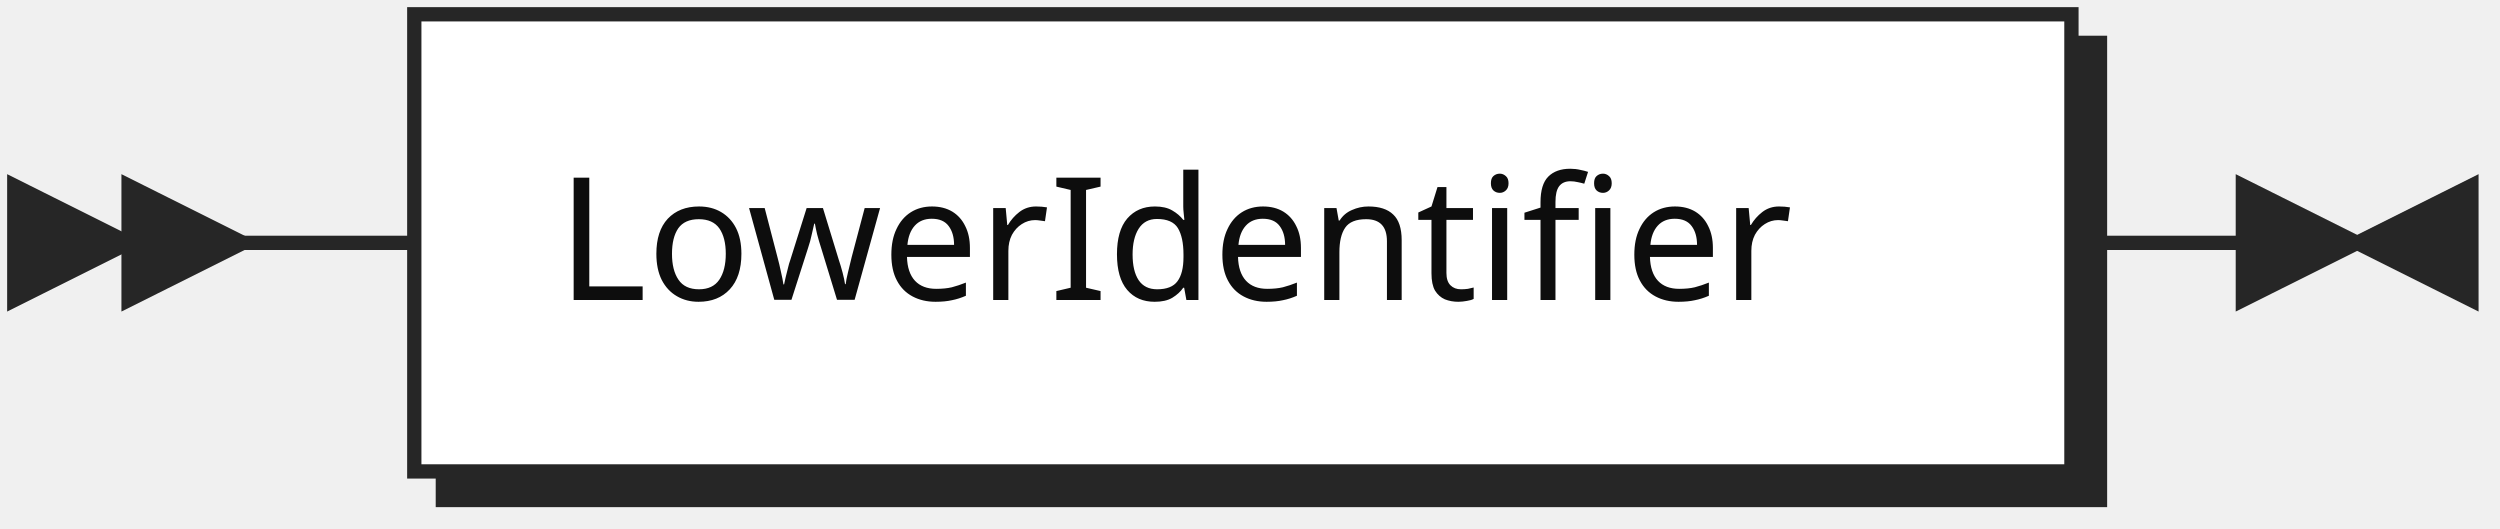
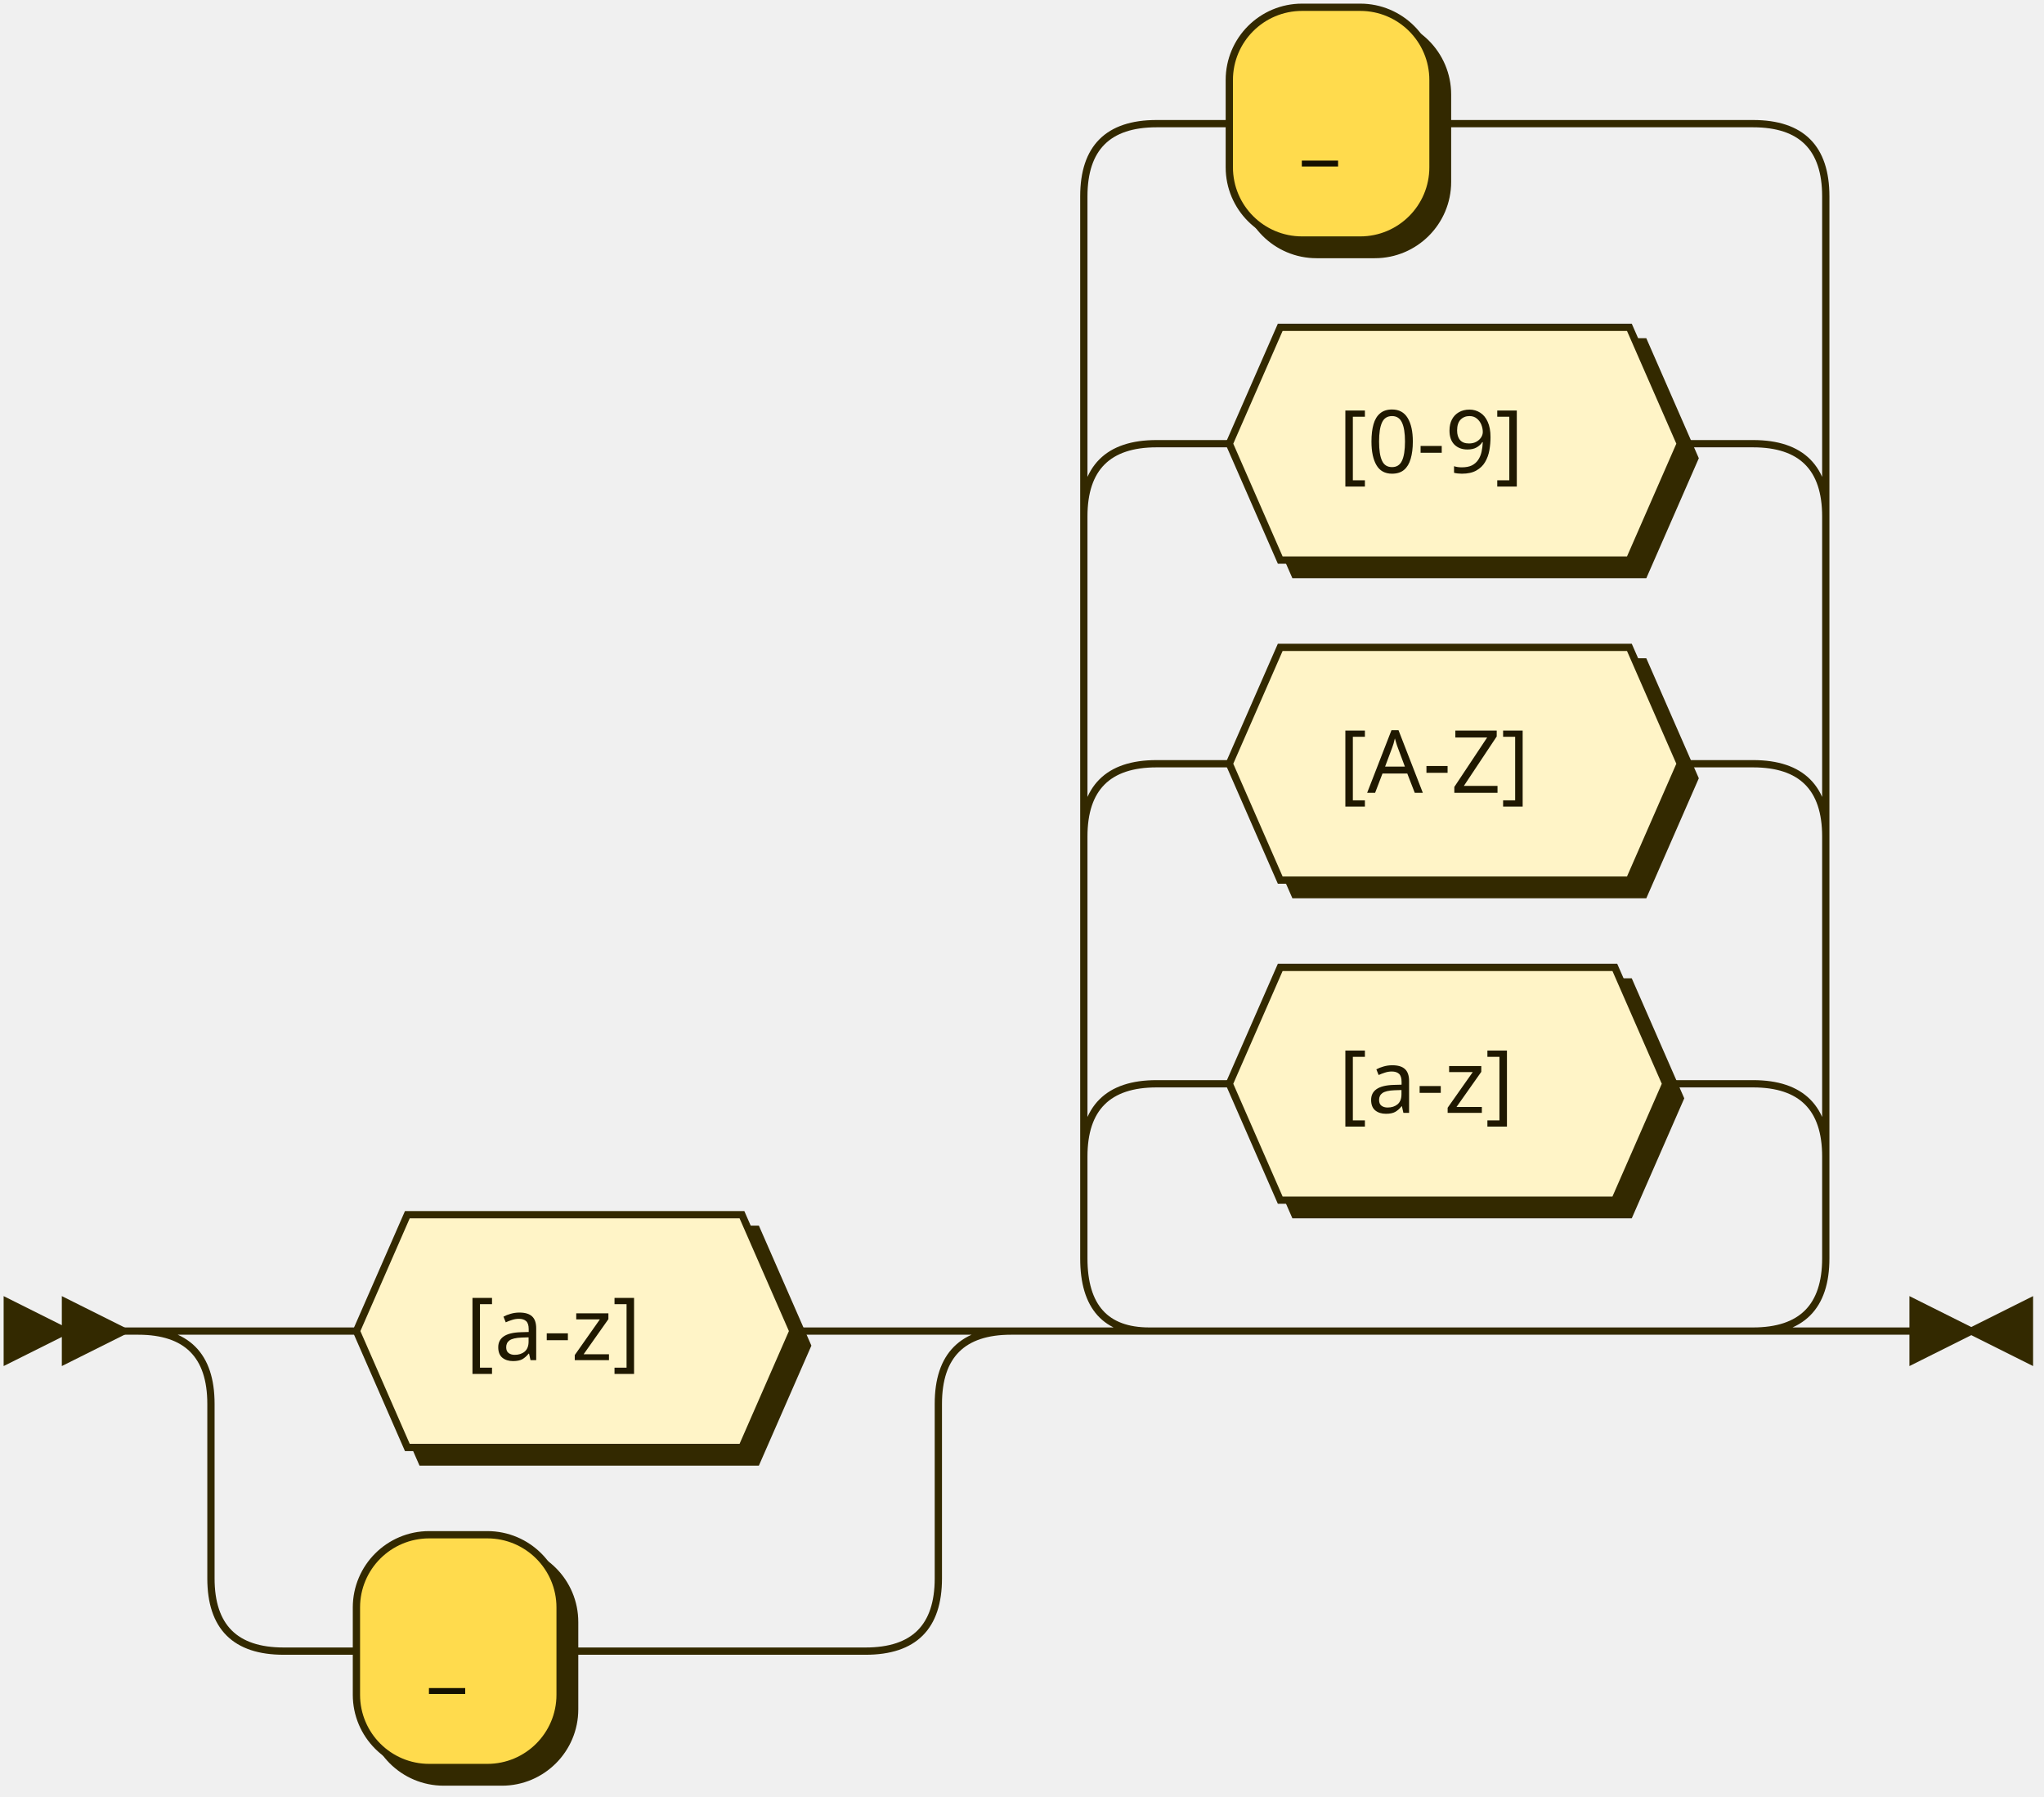
- <svg xmlns="http://www.w3.org/2000/svg" xmlns:xlink="http://www.w3.org/1999/xlink" width="175" height="37">
+ <svg xmlns="http://www.w3.org/2000/svg" width="281" height="247">
  <defs>
    <style type="text/css">
    @namespace "http://www.w3.org/2000/svg";
-     .line                 {fill: none; stroke: #262626; stroke-width: 1;}
-     .bold-line            {stroke: #0A0A0A; shape-rendering: crispEdges; stroke-width: 2;}
-     .thin-line            {stroke: #0F0F0F; shape-rendering: crispEdges}
-     .filled               {fill: #262626; stroke: none;}
+     .line                 {fill: none; stroke: #332900; stroke-width: 1;}
+     .bold-line            {stroke: #141000; shape-rendering: crispEdges; stroke-width: 2;}
+     .thin-line            {stroke: #1F1800; shape-rendering: crispEdges}
+     .filled               {fill: #332900; stroke: none;}
    text.terminal         {font-family: Verdana, Sans-serif;
                            font-size: 12px;
-                             fill: #0A0A0A;
+                             fill: #141000;
                            font-weight: bold;
                          }
    text.nonterminal      {font-family: Verdana, Sans-serif;
                            font-size: 12px;
-                             fill: #0D0D0D;
+                             fill: #1A1400;
                            font-weight: normal;
                          }
    text.regexp           {font-family: Verdana, Sans-serif;
                            font-size: 12px;
-                             fill: #0F0F0F;
+                             fill: #1F1800;
                            font-weight: normal;
                          }
-     rect, circle, polygon {fill: #262626; stroke: #262626;}
-     rect.terminal         {fill: #ffffff; stroke: #262626; stroke-width: 1;}
-     rect.nonterminal      {fill: #FFFFFF; stroke: #262626; stroke-width: 1;}
+     rect, circle, polygon {fill: #332900; stroke: #332900;}
+     rect.terminal         {fill: #FFDB4D; stroke: #332900; stroke-width: 1;}
+     rect.nonterminal      {fill: #FFEC9E; stroke: #332900; stroke-width: 1;}
    rect.text             {fill: none; stroke: none;}
-     polygon.regexp        {fill: #FFFFFF; stroke: #262626; stroke-width: 1;}
+     polygon.regexp        {fill: #FFF4C7; stroke: #332900; stroke-width: 1;}
  </style>
  </defs>
-   <polygon points="9 17 1 13 1 21" />
-   <polygon points="17 17 9 13 9 21" />
-   <a xlink:href="#LowerIdentifier" xlink:title="LowerIdentifier">
-     <rect x="31" y="3" width="116" height="32" />
-     <rect x="29" y="1" width="116" height="32" class="nonterminal" />
-     <text class="nonterminal" x="39" y="21">LowerIdentifier</text>
-   </a>
-   <path class="line" d="m17 17 h2 m0 0 h10 m116 0 h10 m3 0 h-3" />
-   <polygon points="165 17 173 13 173 21" />
-   <polygon points="165 17 157 13 157 21" />
+   <polygon points="9 183 1 179 1 187" />
+   <polygon points="17 183 9 179 9 187" />
+   <polygon points="51 185 58 169 104 169 111 185 104 201 58 201" />
+   <polygon points="49 183 56 167 102 167 109 183 102 199 56 199" class="regexp" />
+   <text class="regexp" x="64" y="187">[a-z]</text>
+   <rect x="51" y="213" width="28" height="32" rx="10" />
+   <rect x="49" y="211" width="28" height="32" class="terminal" rx="10" />
+   <text class="terminal" x="59" y="231">_</text>
+   <polygon points="171 151 178 135 224 135 231 151 224 167 178 167" />
+   <polygon points="169 149 176 133 222 133 229 149 222 165 176 165" class="regexp" />
+   <text class="regexp" x="184" y="153">[a-z]</text>
+   <polygon points="171 107 178 91 226 91 233 107 226 123 178 123" />
+   <polygon points="169 105 176 89 224 89 231 105 224 121 176 121" class="regexp" />
+   <text class="regexp" x="184" y="109">[A-Z]</text>
+   <polygon points="171 63 178 47 226 47 233 63 226 79 178 79" />
+   <polygon points="169 61 176 45 224 45 231 61 224 77 176 77" class="regexp" />
+   <text class="regexp" x="184" y="65">[0-9]</text>
+   <rect x="171" y="3" width="28" height="32" rx="10" />
+   <rect x="169" y="1" width="28" height="32" class="terminal" rx="10" />
+   <text class="terminal" x="179" y="21">_</text>
+   <path class="line" d="m17 183 h2 m20 0 h10 m60 0 h10 m-100 0 h20 m80 0 h20 m-120 0 q10 0 10 10 m100 0 q0 -10 10 -10 m-110 10 v24 m100 0 v-24 m-100 24 q0 10 10 10 m80 0 q10 0 10 -10 m-90 10 h10 m28 0 h10 m0 0 h32 m40 -44 h10 m0 0 h72 m-102 0 l20 0 m-1 0 q-9 0 -9 -10 l0 -14 q0 -10 10 -10 m82 34 l20 0 m-20 0 q10 0 10 -10 l0 -14 q0 -10 -10 -10 m-82 0 h10 m60 0 h10 m0 0 h2 m-92 10 l0 -44 q0 -10 10 -10 m92 54 l0 -44 q0 -10 -10 -10 m-82 0 h10 m62 0 h10 m-92 10 l0 -44 q0 -10 10 -10 m92 54 l0 -44 q0 -10 -10 -10 m-82 0 h10 m62 0 h10 m-92 10 l0 -44 q0 -10 10 -10 m92 54 l0 -44 q0 -10 -10 -10 m-82 0 h10 m28 0 h10 m0 0 h34 m23 166 h-3" />
+   <polygon points="271 183 279 179 279 187" />
+   <polygon points="271 183 263 179 263 187" />
</svg>
